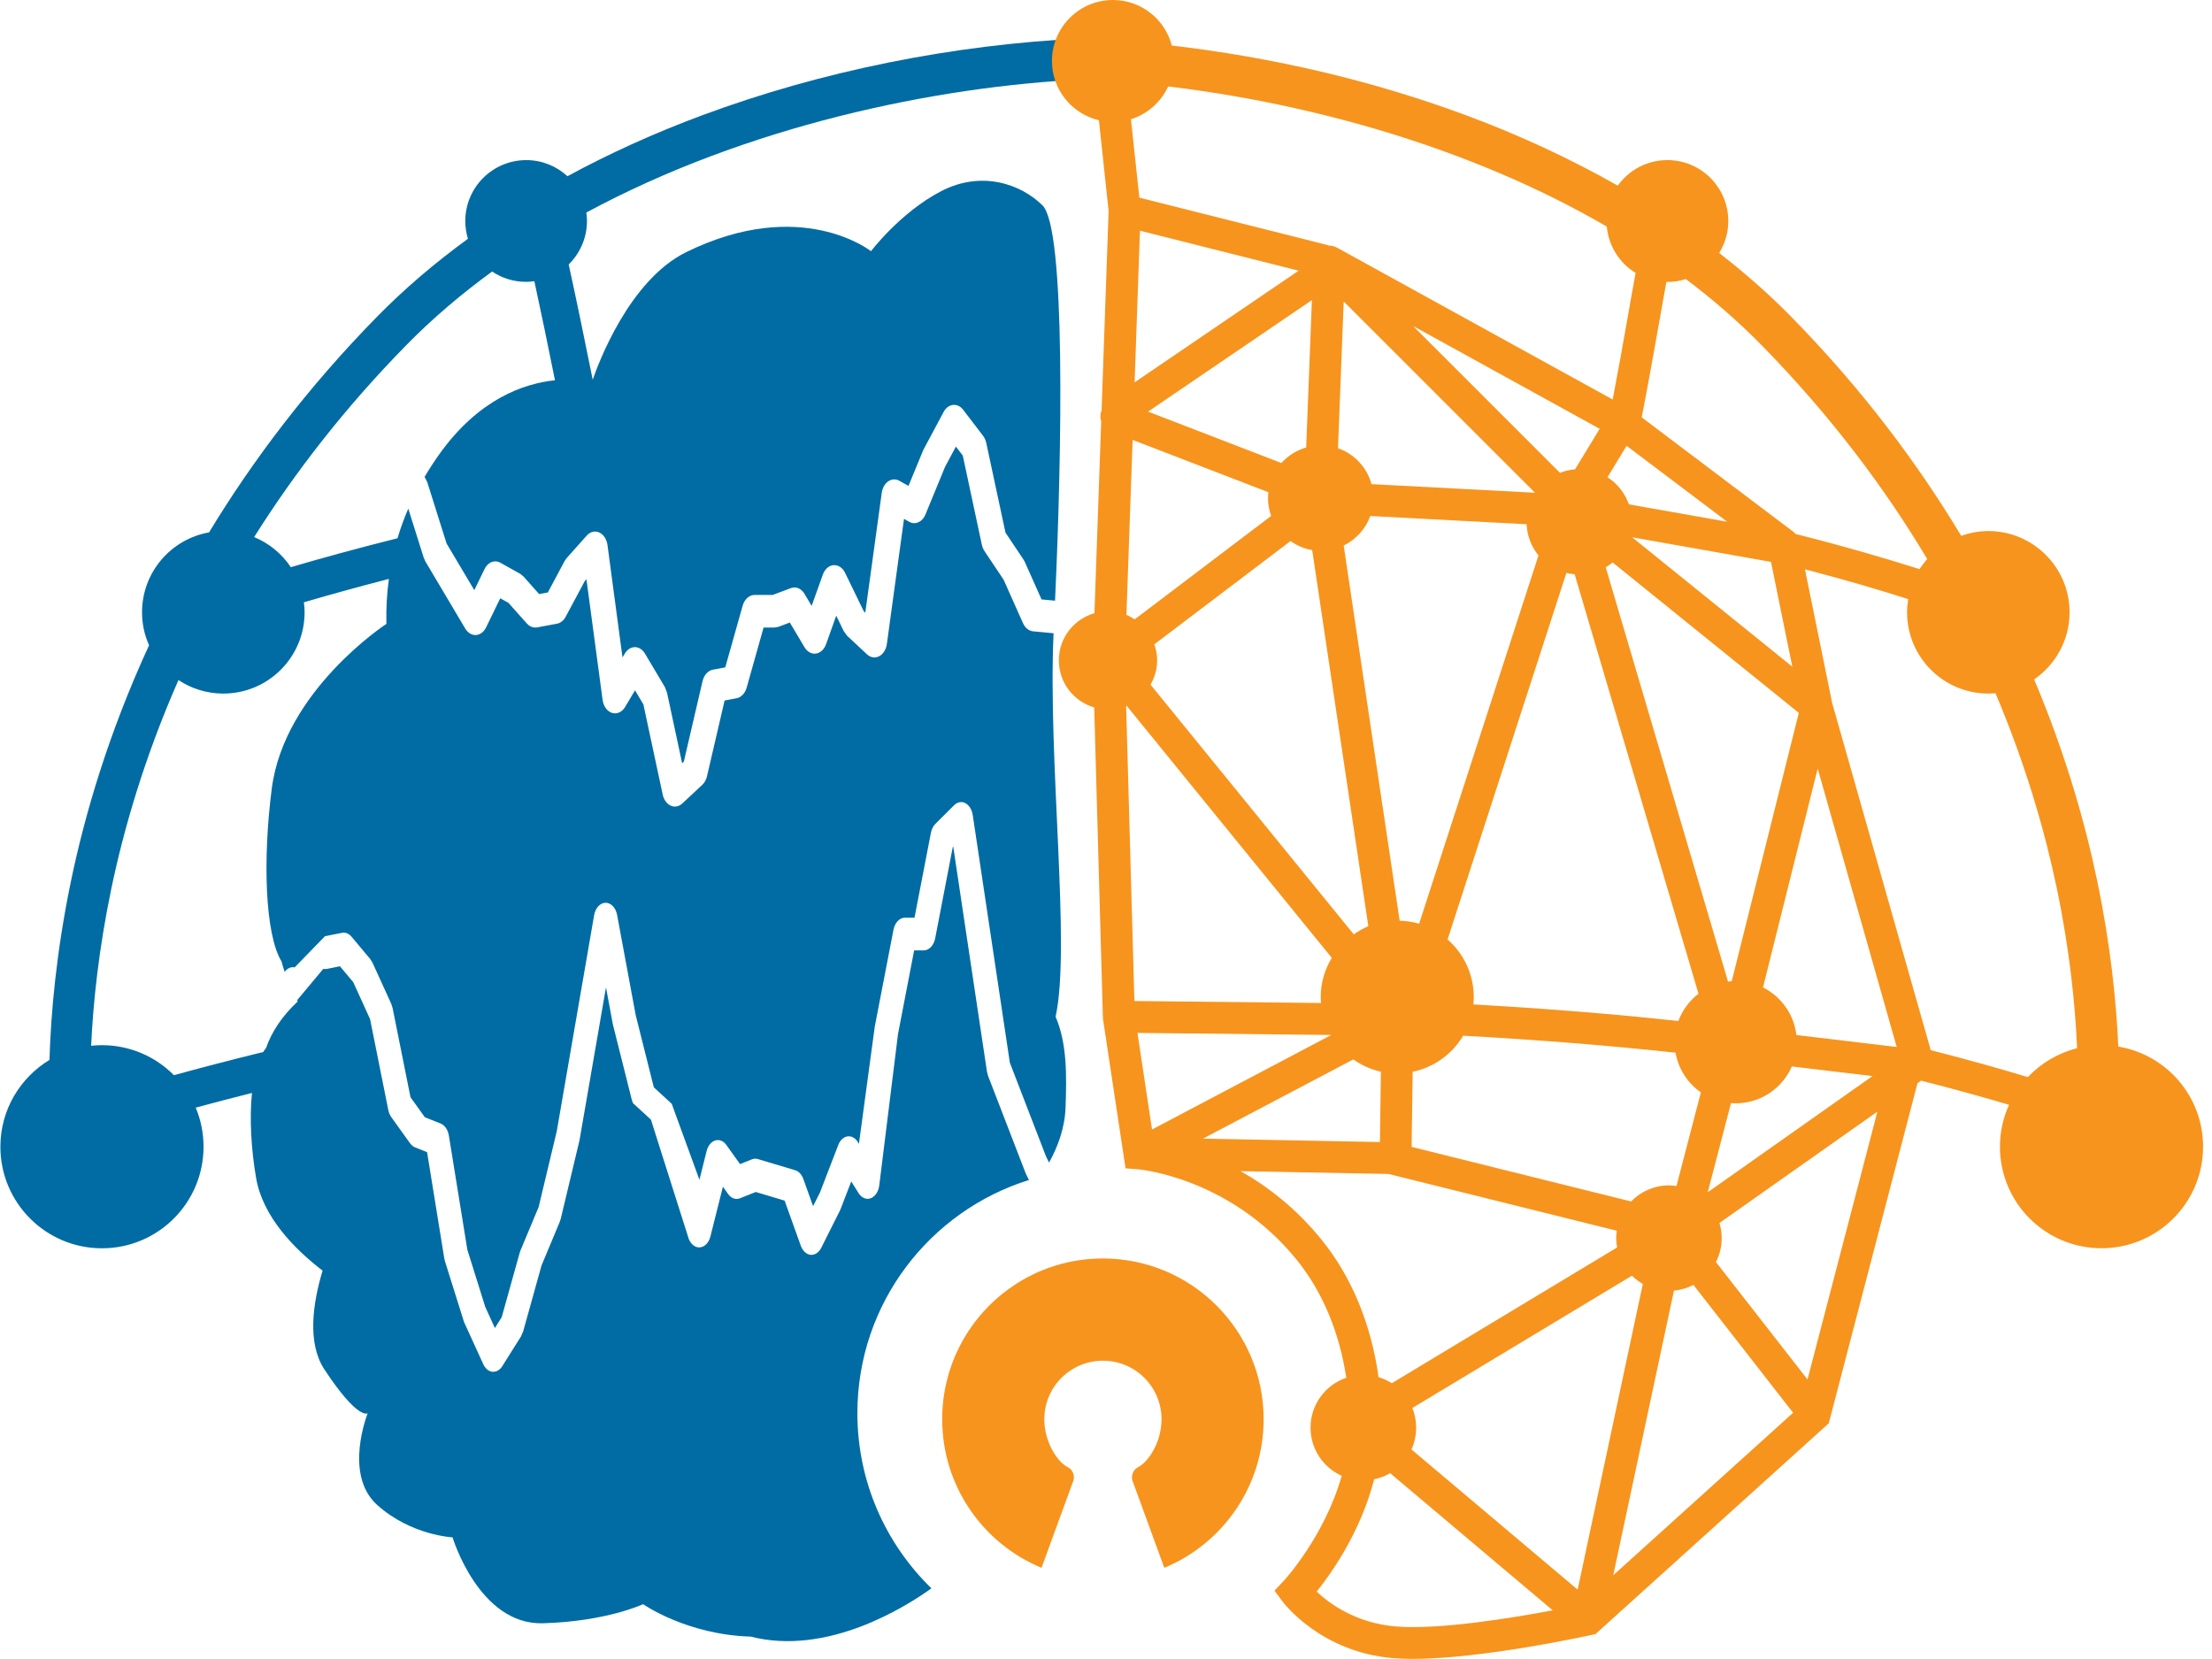
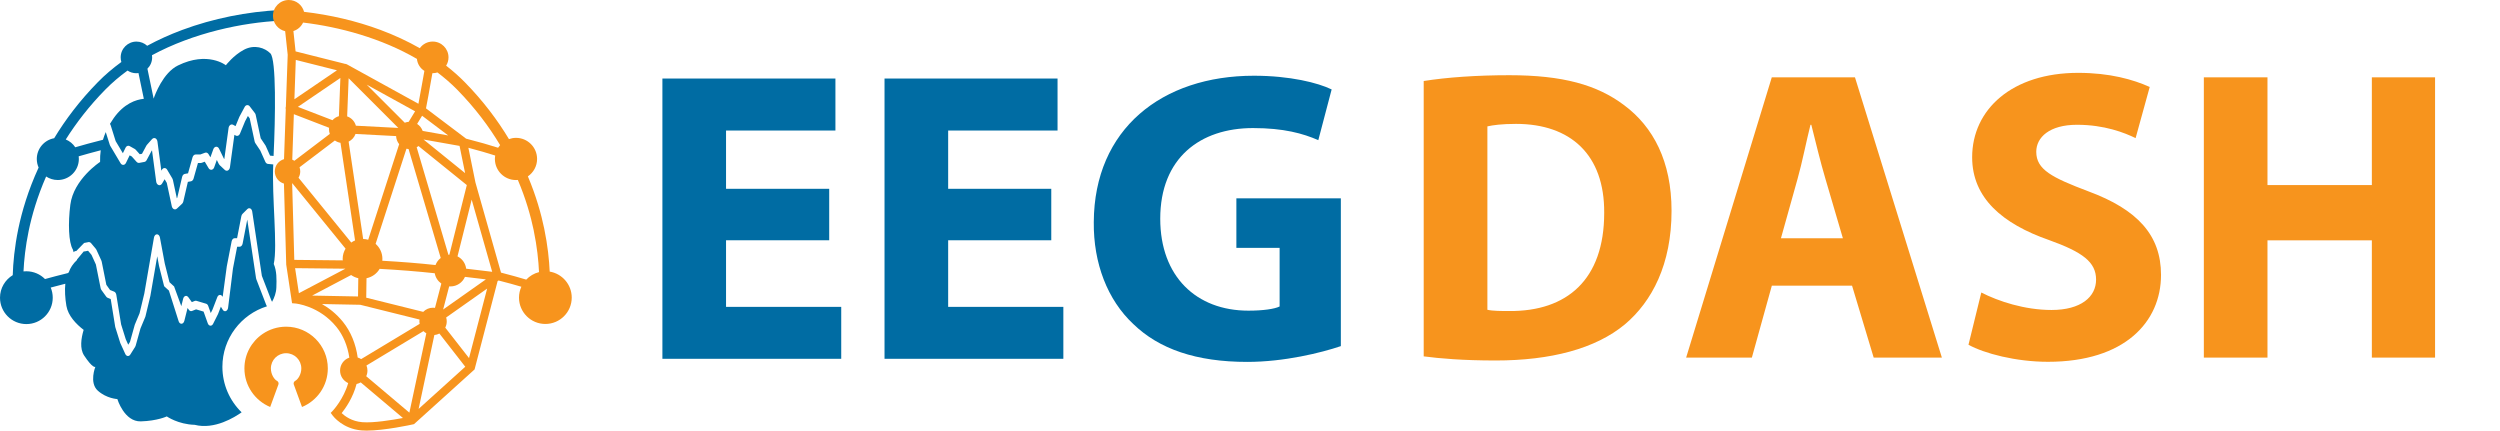
- <svg xmlns="http://www.w3.org/2000/svg" width="200mm" height="150mm" viewBox="0 0 200 150" version="1.1" id="svg1">
-   <defs id="defs1" />
+ <svg xmlns="http://www.w3.org/2000/svg" width="325mm" height="56mm" viewBox="0 0 325 56" version="1.1" id="svg1">
+   <defs id="defs1">
+     <clipPath id="clippath-9">
+       <rect class="st11" x="36" y="233.97" width="523.28" height="127.34" id="rect10" />
+     </clipPath>
+     <clipPath id="clippath-9-0">
+       <rect class="st11" x="36" y="233.97" width="523.28" height="127.34" id="rect10-2" />
+     </clipPath>
+   </defs>
  <g id="layer1">
-     <path class="st22" d="M 98.023,7.187 97.848,3.475 c -11.737,0.56 -23.617,2.96 -34.351,6.945 -4.308,1.599 -8.383,3.448 -12.189,5.512 -0.981,-0.9 -2.288,-1.455 -3.726,-1.455 -3.045,0 -5.512,2.467 -5.512,5.512 0,0.56 0.085,1.097 0.237,1.603 -3.009,2.19 -5.754,4.536 -8.19,7.017 -6.336,6.457 -11.307,13.08 -15.216,19.528 -3.444,0.609 -6.059,3.609 -6.059,7.227 0,1.061 0.228,2.069 0.636,2.978 -3.663,7.948 -5.812,15.301 -7.062,21.329 -1.334,6.426 -1.818,11.961 -1.943,16.161 -2.655,1.612 -4.438,4.518 -4.438,7.85 0,5.074 4.111,9.184 9.184,9.184 5.074,0 9.184,-4.111 9.184,-9.184 0,-1.254 -0.251,-2.445 -0.708,-3.533 1.496,-0.407 3.206,-0.855 5.087,-1.33 -0.228,2.257 -0.085,5.029 0.376,7.707 0.605,3.484 3.43,6.381 6.009,8.36 -0.887,2.946 -1.406,6.542 0.157,8.92 3.067,4.662 3.923,3.972 3.923,3.972 0,0 -2.217,5.526 0.851,8.289 3.067,2.763 6.82,2.933 6.82,2.933 0,0 2.387,7.944 8.186,7.769 5.799,-0.175 9.041,-1.728 9.041,-1.728 0,0 3.923,2.763 9.722,2.933 6.914,1.769 13.958,-2.646 16.349,-4.362 -4.129,-4.017 -6.695,-9.628 -6.695,-15.839 0,-9.91 6.529,-18.275 15.512,-21.082 l -0.246,-0.493 -0.063,-0.148 -3.385,-8.768 -0.103,-0.394 -3.05,-20.352 -0.036,0.036 -1.594,8.262 c -0.125,0.645 -0.551,1.097 -1.039,1.097 h -0.864 l -1.46,7.572 -1.684,13.595 c -0.049,0.578 -0.349,1.066 -0.752,1.231 -0.103,0.045 -0.206,0.063 -0.309,0.063 -0.309,0 -0.609,-0.184 -0.815,-0.51 l -0.667,-1.061 -0.954,2.476 -0.063,0.148 -1.693,3.372 c -0.202,0.403 -0.533,0.64 -0.887,0.64 h -0.076 c -0.381,-0.04 -0.716,-0.354 -0.887,-0.819 l -1.464,-4.084 -2.611,-0.779 -1.428,0.569 c -0.099,0.04 -0.197,0.058 -0.3,0.058 -0.287,0 -0.564,-0.157 -0.766,-0.439 l -0.475,-0.663 -1.128,4.491 c -0.148,0.596 -0.56,0.994 -1.016,0.994 h -0.009 c -0.461,-0.005 -0.869,-0.416 -1.012,-1.016 l -3.345,-10.541 -1.621,-1.487 -0.107,-0.304 -1.693,-6.744 -0.027,-0.116 -0.613,-3.305 -2.378,13.734 -0.022,0.121 -1.693,7.08 -0.09,0.273 -1.648,3.945 -1.661,5.965 -0.188,0.434 -1.693,2.696 c -0.206,0.327 -0.502,0.51 -0.815,0.51 h -0.081 c -0.34,-0.036 -0.649,-0.291 -0.828,-0.69 l -1.693,-3.708 -0.076,-0.197 -1.693,-5.396 -0.063,-0.264 -1.554,-9.601 -1.079,-0.43 c -0.175,-0.067 -0.34,-0.202 -0.466,-0.381 l -1.693,-2.36 c -0.13,-0.179 -0.219,-0.403 -0.269,-0.64 l -1.648,-8.222 -1.523,-3.341 -1.2,-1.433 -1.205,0.242 h -0.309 l -2.364,2.83 c 0.018,0.036 0.036,0.072 0.058,0.107 -1.46,1.37 -2.364,2.785 -2.861,4.209 -0.09,0.107 -0.175,0.233 -0.255,0.363 -3.144,0.77 -5.866,1.487 -8.074,2.096 -1.661,-1.675 -3.967,-2.714 -6.515,-2.714 -0.327,0 -0.654,0.018 -0.972,0.054 0.179,-3.829 0.672,-8.647 1.809,-14.124 1.119,-5.396 2.991,-11.898 6.086,-18.942 1.164,0.77 2.557,1.222 4.057,1.222 4.057,0 7.348,-3.291 7.348,-7.348 0,-0.305 -0.022,-0.609 -0.063,-0.905 2.19,-0.64 4.765,-1.361 7.684,-2.114 -0.175,1.285 -0.26,2.633 -0.224,4.066 0,0 -9.229,6.014 -10.367,14.907 -0.815,6.359 -0.622,13.143 0.887,15.615 0.081,0.313 0.175,0.627 0.278,0.936 l 0.049,-0.058 c 0.197,-0.237 0.448,-0.363 0.703,-0.363 0.054,0 0.103,0.005 0.157,0.018 l 2.741,-2.817 1.536,-0.304 c 0.054,-0.008 0.103,-0.018 0.157,-0.018 0.255,0 0.506,0.125 0.703,0.363 l 1.693,2.024 0.206,0.331 1.693,3.712 0.125,0.39 1.617,8.06 1.299,1.814 1.424,0.564 c 0.376,0.152 0.663,0.573 0.748,1.097 l 1.67,10.317 1.617,5.163 0.873,1.917 0.618,-0.985 1.626,-5.83 0.072,-0.206 1.639,-3.918 1.643,-6.878 3.372,-19.502 c 0.112,-0.658 0.542,-1.128 1.034,-1.133 h 0.009 c 0.488,0 0.922,0.457 1.039,1.111 l 1.679,9.046 1.639,6.529 1.625,1.496 0.112,0.322 2.387,6.542 0.649,-2.597 c 0.121,-0.484 0.416,-0.842 0.779,-0.958 0.081,-0.027 0.161,-0.036 0.237,-0.036 0.287,0 0.56,0.157 0.766,0.439 l 1.24,1.733 1.075,-0.43 c 0.099,-0.04 0.197,-0.058 0.3,-0.058 0.076,0 0.152,0.013 0.228,0.031 l 3.385,1.012 c 0.318,0.094 0.591,0.39 0.734,0.788 l 0.882,2.463 0.618,-1.227 1.661,-4.308 c 0.166,-0.43 0.475,-0.721 0.828,-0.775 0.04,-0.005 0.081,-0.008 0.121,-0.008 0.309,0 0.609,0.184 0.815,0.515 l 0.103,0.166 1.402,-10.38 0.027,-0.202 1.693,-8.768 c 0.125,-0.645 0.551,-1.097 1.039,-1.097 h 0.864 l 1.482,-7.671 c 0.063,-0.331 0.206,-0.613 0.407,-0.815 l 1.693,-1.684 c 0.188,-0.188 0.407,-0.282 0.631,-0.282 0.13,0 0.264,0.031 0.39,0.099 0.34,0.184 0.591,0.587 0.663,1.079 l 3.354,22.385 3.282,8.504 0.264,0.528 c 0.775,-1.397 1.424,-3.108 1.491,-4.975 0.103,-2.96 0.139,-5.786 -0.9,-8.213 1.388,-6.318 -0.712,-23.178 -0.184,-34.673 l -1.854,-0.175 c -0.376,-0.036 -0.721,-0.313 -0.909,-0.734 l -1.751,-3.927 -1.733,-2.593 c -0.107,-0.166 -0.193,-0.363 -0.237,-0.573 l -1.724,-8.06 -0.622,-0.815 -0.981,1.831 -1.773,4.308 c -0.206,0.497 -0.6,0.784 -1.012,0.784 -0.152,0 -0.309,-0.04 -0.457,-0.125 l -0.47,-0.264 -1.549,11.311 c -0.067,0.502 -0.331,0.922 -0.699,1.111 -0.139,0.072 -0.282,0.107 -0.43,0.107 -0.237,0 -0.475,-0.094 -0.672,-0.282 l -1.805,-1.688 -0.296,-0.412 -0.676,-1.393 -0.918,2.575 c -0.17,0.47 -0.515,0.793 -0.914,0.851 -0.04,0.005 -0.085,0.008 -0.125,0.008 -0.354,0 -0.69,-0.21 -0.909,-0.578 l -1.33,-2.235 -1.052,0.394 -0.318,0.058 h -1.003 l -1.531,5.436 c -0.143,0.51 -0.493,0.878 -0.914,0.958 l -1.079,0.202 -1.594,6.856 c -0.072,0.309 -0.224,0.582 -0.425,0.77 l -1.805,1.684 c -0.197,0.184 -0.434,0.282 -0.672,0.282 -0.125,0 -0.255,-0.027 -0.376,-0.085 -0.354,-0.161 -0.627,-0.533 -0.725,-0.999 l -1.746,-8.154 -0.757,-1.276 -0.896,1.505 c -0.219,0.372 -0.56,0.578 -0.909,0.578 -0.09,0 -0.184,-0.013 -0.273,-0.04 -0.443,-0.139 -0.779,-0.605 -0.855,-1.182 l -1.46,-10.904 -0.157,0.179 -1.724,3.22 c -0.179,0.336 -0.461,0.564 -0.779,0.622 l -1.805,0.336 c -0.054,0.008 -0.112,0.013 -0.166,0.013 -0.273,0 -0.542,-0.125 -0.752,-0.363 l -1.67,-1.872 -0.739,-0.412 -1.281,2.633 c -0.197,0.407 -0.542,0.667 -0.918,0.69 h -0.054 c -0.354,0 -0.694,-0.215 -0.909,-0.578 l -3.605,-6.072 -0.152,-0.34 -1.397,-4.438 c -0.372,0.851 -0.694,1.746 -0.976,2.678 -3.753,0.94 -6.99,1.836 -9.646,2.615 -0.802,-1.209 -1.957,-2.163 -3.314,-2.723 3.623,-5.754 8.136,-11.625 13.77,-17.366 2.378,-2.423 4.98,-4.626 7.747,-6.641 0.878,0.587 1.93,0.931 3.063,0.931 0.26,0 0.51,-0.022 0.757,-0.058 0.605,2.799 1.227,5.795 1.863,8.956 -2.803,0.291 -6.901,1.688 -10.47,6.704 -0.461,0.645 -0.9,1.325 -1.321,2.033 l 0.242,0.47 1.746,5.548 2.508,4.223 0.927,-1.908 c 0.215,-0.443 0.587,-0.694 0.972,-0.694 0.152,0 0.309,0.04 0.457,0.121 l 1.805,1.012 0.296,0.242 1.406,1.581 0.788,-0.148 1.518,-2.844 0.193,-0.273 1.805,-2.024 c 0.21,-0.237 0.479,-0.363 0.752,-0.363 0.13,0 0.26,0.027 0.381,0.085 0.39,0.179 0.676,0.613 0.743,1.137 l 1.357,10.161 0.21,-0.354 c 0.215,-0.363 0.555,-0.578 0.909,-0.578 0.354,0 0.694,0.215 0.909,0.578 l 1.805,3.036 0.193,0.506 1.366,6.377 0.152,-0.143 1.693,-7.277 c 0.13,-0.551 0.493,-0.954 0.931,-1.039 l 1.124,-0.21 1.572,-5.575 c 0.166,-0.582 0.596,-0.972 1.075,-0.972 h 1.639 l 1.648,-0.618 c 0.107,-0.04 0.215,-0.058 0.322,-0.058 0.349,0 0.69,0.206 0.909,0.578 l 0.645,1.088 1.012,-2.83 c 0.175,-0.493 0.546,-0.819 0.967,-0.855 h 0.072 c 0.394,0 0.761,0.26 0.972,0.694 l 1.684,3.466 0.143,0.134 1.487,-10.828 c 0.063,-0.448 0.278,-0.828 0.587,-1.043 0.17,-0.116 0.354,-0.175 0.542,-0.175 0.157,0 0.309,0.04 0.457,0.121 l 0.833,0.466 1.308,-3.175 0.067,-0.143 1.805,-3.372 c 0.193,-0.363 0.502,-0.596 0.842,-0.631 0.036,0 0.067,-0.005 0.103,-0.005 0.304,0 0.596,0.157 0.815,0.439 l 1.805,2.36 c 0.134,0.179 0.237,0.403 0.287,0.64 l 1.737,8.11 1.634,2.445 0.125,0.228 1.5,3.367 1.222,0.116 c 0.631,-13.497 0.967,-33.674 -1.133,-35.743 -1.948,-1.926 -5.508,-3.188 -9.18,-1.276 -3.672,1.912 -6.327,5.418 -6.327,5.418 0,0 -6.296,-5.015 -16.698,0.081 -5.208,2.552 -8.011,10.223 -8.463,11.544 -0.743,-3.717 -1.469,-7.205 -2.172,-10.425 1.017,-0.999 1.652,-2.391 1.652,-3.932 0,-0.26 -0.022,-0.51 -0.058,-0.761 14.473,-7.81 31.48,-11.396 44.986,-12.041" id="path62" style="fill:#006ca3;stroke-width:0.448" />
-     <path class="st9" d="m 99.72,113.786 c -3.027,0 -5.835,0.922 -8.159,2.508 -3.847,2.615 -6.372,7.026 -6.372,12.028 0,6.059 3.708,11.253 8.983,13.434 0.703,-1.926 1.634,-4.478 2.87,-7.859 0.17,-0.461 -0.049,-1.017 -0.493,-1.236 -0.936,-0.47 -2.127,-2.266 -2.127,-4.335 0,-2.929 2.373,-5.297 5.302,-5.297 2.929,0 5.297,2.373 5.297,5.297 0,2.073 -1.191,3.865 -2.127,4.335 -0.439,0.219 -0.658,0.775 -0.493,1.236 1.236,3.381 2.167,5.933 2.87,7.859 5.271,-2.181 8.983,-7.375 8.983,-13.434 0,-8.025 -6.507,-14.536 -14.536,-14.536 M 185.957,80.263 c 1.182,5.642 1.675,10.604 1.845,14.513 -1.728,0.434 -3.264,1.352 -4.451,2.611 -2.315,-0.699 -5.253,-1.536 -8.781,-2.436 l -8.911,-31.382 -2.463,-12.095 c 3.676,0.958 6.798,1.885 9.337,2.696 -0.063,0.39 -0.103,0.784 -0.103,1.191 0,4.057 3.291,7.348 7.348,7.348 0.215,0 0.43,-0.013 0.645,-0.031 2.763,6.524 4.478,12.543 5.535,17.594 m -11.701,-29.734 c -0.255,0.291 -0.493,0.596 -0.699,0.922 -2.951,-0.94 -6.704,-2.042 -11.204,-3.179 -0.008,-0.013 -0.022,-0.027 -0.031,-0.036 -0.04,-0.045 -0.085,-0.081 -0.13,-0.121 -0.018,-0.018 -0.031,-0.036 -0.054,-0.049 l -13.703,-10.34 c 0.609,-3.121 1.115,-5.96 1.558,-8.477 0.237,-1.348 0.457,-2.606 0.672,-3.77 0.031,0 0.063,0.005 0.089,0.005 0.587,0 1.146,-0.094 1.675,-0.26 2.427,1.831 4.724,3.815 6.842,5.974 6.278,6.399 11.168,12.959 14.979,19.336 m -28.972,-30.052 c 0.166,1.773 1.164,3.305 2.606,4.187 -0.233,1.254 -0.475,2.615 -0.73,4.079 -0.39,2.217 -0.828,4.684 -1.343,7.366 l -24.929,-13.734 c 0,0 -0.022,-0.008 -0.031,-0.013 -0.184,-0.094 -0.39,-0.157 -0.609,-0.166 h -0.072 c -0.058,-0.022 -0.116,-0.049 -0.175,-0.063 l -16.98,-4.276 -0.761,-7.093 c 1.5,-0.461 2.714,-1.554 3.367,-2.96 12.717,1.523 27.271,5.459 39.657,12.668 m -43.454,43.342 c 0,0 0.027,-0.013 0.04,-0.018 l 18.548,22.793 c -0.622,1.039 -0.999,2.243 -0.999,3.542 0,0.184 0.013,0.363 0.027,0.542 l -16.873,-0.179 -0.748,-26.68 z m 1.021,29.564 17.486,0.184 c 0,0 0.008,0.008 0.008,0.018 l -16.179,8.531 z m 5.929,9.556 13.586,-7.16 c 0.739,0.524 1.581,0.905 2.494,1.111 l -0.089,6.359 -15.986,-0.305 z m 3.394,2.942 13.376,0.255 20.639,5.132 c -0.031,0.219 -0.054,0.443 -0.054,0.672 0,0.287 0.031,0.569 0.081,0.842 L 125.84,125.066 c -0.367,-0.237 -0.77,-0.421 -1.2,-0.551 -0.649,-4.742 -2.418,-9.059 -5.154,-12.431 -2.315,-2.857 -4.899,-4.827 -7.317,-6.193 m 12.077,27.858 c 0.515,-0.107 1.008,-0.291 1.446,-0.551 l 14.697,12.4 c -3.757,0.708 -10.286,1.773 -14.168,1.46 -3.641,-0.296 -6.036,-2.078 -7.174,-3.152 1.37,-1.702 3.972,-5.396 5.199,-10.152 m 18.396,9.972 -15.024,-12.673 c 0.273,-0.6 0.425,-1.263 0.425,-1.966 0,-0.631 -0.125,-1.231 -0.345,-1.782 l 19.855,-11.961 c 0.291,0.291 0.627,0.537 0.985,0.743 l -5.893,27.638 z m 3.22,-1.294 5.49,-25.739 c 0.631,-0.058 1.227,-0.237 1.76,-0.519 l 9.014,11.562 -16.269,14.697 z m 17.567,-17.706 -8.28,-10.617 c 0.331,-0.649 0.519,-1.379 0.519,-2.158 0,-0.479 -0.072,-0.936 -0.202,-1.375 l 14.28,-10.066 -6.318,24.212 z m 0.922,-55.227 7.142,25.166 -9.072,-1.084 c -0.219,-1.89 -1.388,-3.484 -3.018,-4.299 l 4.944,-19.784 z m -7.845,30.24 c 0.143,0.008 0.287,0.018 0.43,0.018 2.27,0 4.223,-1.37 5.074,-3.332 l 7.295,0.869 -14.898,10.505 2.105,-8.065 z m -2.938,-9.887 c -0.815,0.627 -1.451,1.478 -1.818,2.463 -5.696,-0.622 -11.894,-1.119 -18.534,-1.5 0.022,-0.219 0.036,-0.443 0.036,-0.667 0,-2.078 -0.918,-3.936 -2.369,-5.203 l 10.743,-33.142 c 0.242,0.058 0.493,0.099 0.748,0.121 l 11.199,37.933 z m -25.784,-60.368 16.851,9.287 -2.226,3.663 c -0.479,0.036 -0.931,0.148 -1.361,0.318 l -13.268,-13.264 z m -6.807,11.047 0.515,-13.273 17.298,17.294 -14.782,-0.779 c -0.416,-1.518 -1.558,-2.736 -3.036,-3.247 m 6.757,56.378 c 1.939,-0.403 3.587,-1.603 4.563,-3.26 6.896,0.381 13.322,0.896 19.202,1.536 0.26,1.482 1.106,2.763 2.293,3.587 l -2.208,8.468 c -0.224,-0.031 -0.448,-0.058 -0.676,-0.058 -1.343,0 -2.557,0.56 -3.426,1.455 l -19.846,-4.935 z m -1.178,-13.658 -5.06,-33.921 c 1.111,-0.542 1.979,-1.496 2.405,-2.669 l 14.133,0.743 c 0.049,1.066 0.439,2.046 1.075,2.817 l -10.792,33.303 c -0.56,-0.166 -1.151,-0.255 -1.76,-0.273 m -7.908,-33.504 5.074,34.001 c -0.47,0.193 -0.905,0.452 -1.317,0.739 l -18.373,-22.578 c 0.372,-0.649 0.596,-1.393 0.596,-2.199 0,-0.51 -0.094,-0.994 -0.251,-1.451 l 12.31,-9.332 c 0.578,0.403 1.236,0.699 1.961,0.815 m -16.058,-15.171 0.484,-13.707 14.347,3.614 -14.827,10.093 z m 16.031,-7.429 -0.519,13.322 c -0.873,0.255 -1.648,0.743 -2.239,1.406 l -12.055,-4.648 14.813,-10.084 z m -3.972,17.903 c 0,0.564 0.103,1.102 0.287,1.608 l -12.337,9.35 c -0.237,-0.152 -0.484,-0.291 -0.748,-0.399 l 0.56,-15.825 12.274,4.729 c -0.022,0.179 -0.031,0.358 -0.031,0.542 m 47.991,19.412 -6.063,24.253 c -0.112,0.008 -0.224,0.031 -0.336,0.045 l -11.061,-37.467 c 0.219,-0.13 0.43,-0.273 0.627,-0.434 l 16.833,13.6 z m -15.364,-18.857 c -0.358,-1.017 -1.039,-1.876 -1.934,-2.449 l 1.729,-2.844 9.099,6.869 z m 12.847,5.203 1.93,9.475 -14.486,-11.701 z m 31.404,43.822 c -0.179,-4.03 -0.69,-9.131 -1.903,-14.956 -1.088,-5.239 -2.857,-11.482 -5.705,-18.243 1.93,-1.325 3.202,-3.547 3.202,-6.063 0,-4.057 -3.291,-7.348 -7.348,-7.348 -0.86,0 -1.679,0.161 -2.449,0.434 -3.936,-6.547 -8.96,-13.282 -15.404,-19.842 -1.966,-2.002 -4.138,-3.914 -6.48,-5.732 0.519,-0.842 0.824,-1.827 0.824,-2.888 0,-3.045 -2.467,-5.512 -5.512,-5.512 -1.849,0 -3.484,0.913 -4.482,2.311 -4.236,-2.409 -8.831,-4.55 -13.725,-6.368 C 124.175,7.308 115.107,5.181 105.954,4.12 105.336,1.751 103.186,0 100.625,0 c -3.045,0 -5.512,2.467 -5.512,5.512 0,2.606 1.814,4.787 4.245,5.36 l 0.878,8.204 -0.636,18.037 -0.013,0.027 c -0.125,0.318 -0.116,0.654 -0.022,0.958 l -0.609,17.343 c -1.858,0.528 -3.22,2.235 -3.22,4.263 0,2.029 1.352,3.721 3.197,4.259 l 0.784,28.01 c 0,0.031 0.008,0.058 0.013,0.089 v 0.085 l 2.037,13.488 1.142,0.089 c 0.081,0.005 8.293,0.73 14.325,8.172 2.342,2.888 3.878,6.587 4.491,10.675 -1.881,0.64 -3.233,2.418 -3.233,4.514 0,1.939 1.16,3.605 2.821,4.353 -1.567,5.521 -5.203,9.453 -5.248,9.502 l -0.833,0.878 0.721,0.972 c 0.139,0.188 3.497,4.603 10.017,5.132 0.551,0.045 1.142,0.067 1.764,0.067 6.265,0 15.651,-2.055 16.148,-2.163 v 0 h 0.005 l 0.372,-0.081 21.091,-19.054 8.02,-30.75 0.331,-0.233 c 3.117,0.793 5.772,1.536 7.948,2.185 -0.524,1.155 -0.824,2.436 -0.824,3.784 0,5.074 4.111,9.184 9.184,9.184 5.074,0 9.184,-4.111 9.184,-9.184 0,-4.563 -3.327,-8.338 -7.689,-9.054" id="path65" style="fill:#f7941d;stroke-width:0.448" />
+     <g class="st7" clip-path="url(#clippath-9-0)" id="g347" transform="matrix(0.6797514,0,0,0.6797514,-63.60772,-177.3248)">
+       <path class="st9" d="m 365.852,329.02 c 3.02,0.4 7.48,0.79 13.76,0.79 10.5,0 19.09,-2.23 24.73,-6.92 5.17,-4.37 8.91,-11.45 8.91,-21.71 0,-9.46 -3.5,-16.06 -9.07,-20.2 -5.17,-3.9 -11.77,-5.73 -21.95,-5.73 -6.12,0 -11.93,0.4 -16.38,1.11 v 52.65 z m 12.17,-43.98 c 1.03,-0.24 2.78,-0.48 5.49,-0.48 10.42,0 16.94,5.89 16.86,17.02 0,12.81 -7.16,18.85 -18.13,18.77 -1.51,0 -3.18,0 -4.21,-0.24 v -35.07 z m 69.75,30.46 4.14,13.76 h 13.04 l -16.62,-53.6 h -15.91 l -16.38,53.6 h 12.57 l 3.82,-13.76 h 15.35 z m -13.6,-9.06 3.18,-11.37 c 0.88,-3.1 1.67,-7.16 2.47,-10.34 h 0.16 c 0.8,3.18 1.75,7.16 2.7,10.34 l 3.34,11.37 z m 35.87,20.36 c 3.02,1.67 9.07,3.26 15.19,3.26 14.71,0 21.63,-7.64 21.63,-16.62 0,-7.56 -4.45,-12.49 -13.92,-15.99 -6.92,-2.62 -9.94,-4.14 -9.94,-7.55 0,-2.78 2.54,-5.17 7.79,-5.17 5.25,0 9.07,1.51 11.21,2.55 l 2.7,-9.78 c -3.18,-1.43 -7.64,-2.7 -13.68,-2.7 -12.65,0 -20.28,7 -20.28,16.15 0,7.79 5.81,12.73 14.71,15.83 6.44,2.31 8.99,4.22 8.99,7.56 0,3.34 -2.94,5.81 -8.51,5.81 -5.17,0 -10.18,-1.67 -13.44,-3.34 l -2.46,10.02 z m 45.01,-51.14 v 53.6 h 12.17 v -22.43 h 19.96 v 22.43 h 12.09 v -53.6 h -12.09 v 20.6 h -19.96 v -20.6 z" id="path344" style="fill:#f7941d" />
+       <path class="st22" d="m 252.157,296.97 h -19.73 v -11.14 h 20.92 v -9.94 h -33.09 v 53.6 h 34.2 v -9.94 h -22.03 v -12.73 h 19.73 v -9.86 z m 42.47,0 h -19.72 v -11.14 h 20.92 v -9.94 h -33.09 v 53.6 h 34.2 v -9.94 h -22.03 v -12.73 h 19.72 v -9.86 z m 55.36,1.83 h -19.96 v 9.47 h 8.27 v 11.21 c -0.96,0.48 -3.18,0.8 -5.97,0.8 -9.94,0 -16.86,-6.52 -16.86,-17.58 0,-11.61 7.63,-17.34 17.74,-17.34 5.89,0 9.54,1.03 12.49,2.31 l 2.55,-9.7 c -2.62,-1.27 -7.95,-2.62 -14.87,-2.62 -17.58,0 -30.54,10.18 -30.62,28 -0.08,7.87 2.62,14.87 7.56,19.49 4.93,4.77 12.01,7.24 21.79,7.24 7.08,0 14.16,-1.75 17.9,-3.02 v -28.23 z" id="path345" style="fill:#006ca3" />
+     </g>
+     <path class="st22" d="m 36.566,2.686 -0.066,-1.385 c -4.382,0.207 -8.813,1.103 -12.817,2.593 -1.609,0.598 -3.13,1.288 -4.549,2.057 -0.365,-0.334 -0.853,-0.545 -1.389,-0.545 -1.134,0 -2.057,0.919 -2.057,2.057 0,0.207 0.031,0.409 0.088,0.598 -1.121,0.818 -2.149,1.692 -3.055,2.62 -2.365,2.409 -4.22,4.879 -5.679,7.288 -1.283,0.229 -2.259,1.349 -2.259,2.699 0,0.396 0.084,0.769 0.237,1.112 C 3.653,24.746 2.853,27.489 2.382,29.74 1.886,32.139 1.701,34.201 1.657,35.77 0.668,36.372 0,37.458 0,38.702 c 0,1.894 1.534,3.428 3.428,3.428 1.894,0 3.428,-1.534 3.428,-3.428 0,-0.466 -0.092,-0.914 -0.264,-1.319 0.558,-0.154 1.196,-0.321 1.899,-0.497 -0.088,0.84 -0.031,1.877 0.141,2.875 0.224,1.301 1.279,2.382 2.242,3.121 -0.33,1.099 -0.527,2.439 0.057,3.327 1.147,1.741 1.464,1.481 1.464,1.481 0,0 -0.826,2.061 0.316,3.094 1.147,1.033 2.545,1.094 2.545,1.094 0,0 0.892,2.963 3.055,2.901 2.163,-0.066 3.371,-0.646 3.371,-0.646 0,0 1.464,1.033 3.626,1.094 2.58,0.659 5.209,-0.989 6.101,-1.626 -1.538,-1.499 -2.497,-3.591 -2.497,-5.912 0,-3.697 2.435,-6.822 5.789,-7.868 l -0.092,-0.185 -0.022,-0.053 -1.261,-3.27 -0.04,-0.145 -1.138,-7.595 -0.013,0.013 -0.593,3.081 c -0.048,0.242 -0.207,0.409 -0.387,0.409 h -0.325 l -0.545,2.826 -0.629,5.072 c -0.018,0.215 -0.127,0.396 -0.281,0.462 -0.04,0.018 -0.079,0.022 -0.114,0.022 -0.114,0 -0.229,-0.066 -0.303,-0.193 l -0.246,-0.396 -0.356,0.923 -0.022,0.053 -0.633,1.257 c -0.075,0.149 -0.198,0.237 -0.33,0.237 -0.009,0 -0.018,0 -0.031,0 -0.141,-0.013 -0.268,-0.132 -0.33,-0.308 l -0.545,-1.525 -0.976,-0.29 -0.532,0.211 c -0.035,0.013 -0.075,0.022 -0.11,0.022 -0.105,0 -0.211,-0.057 -0.286,-0.163 l -0.176,-0.246 -0.422,1.675 c -0.057,0.22 -0.207,0.374 -0.378,0.374 v 0 c -0.171,0 -0.325,-0.154 -0.378,-0.378 l -1.248,-3.934 -0.607,-0.554 -0.04,-0.114 -0.633,-2.519 -0.009,-0.044 -0.229,-1.231 -0.888,5.125 -0.009,0.044 -0.633,2.642 -0.035,0.101 -0.615,1.472 -0.62,2.224 -0.07,0.163 -0.633,1.007 c -0.075,0.123 -0.189,0.189 -0.303,0.189 -0.009,0 -0.022,0 -0.031,0 -0.127,-0.013 -0.242,-0.11 -0.312,-0.255 l -0.633,-1.385 -0.031,-0.075 -0.633,-2.013 -0.022,-0.097 -0.58,-3.582 -0.404,-0.163 c -0.066,-0.026 -0.127,-0.075 -0.176,-0.141 l -0.633,-0.879 c -0.048,-0.066 -0.084,-0.149 -0.101,-0.242 l -0.615,-3.068 -0.567,-1.248 -0.448,-0.536 -0.448,0.088 h -0.114 l -0.883,1.055 c 0,0 0.013,0.026 0.022,0.04 -0.545,0.51 -0.883,1.042 -1.068,1.574 -0.035,0.04 -0.066,0.088 -0.097,0.136 C 7.688,35.779 6.672,36.047 5.85,36.276 5.231,35.651 4.369,35.265 3.42,35.265 c -0.123,0 -0.242,0.009 -0.365,0.018 0.066,-1.429 0.251,-3.226 0.673,-5.27 0.418,-2.013 1.116,-4.439 2.268,-7.068 0.435,0.286 0.954,0.457 1.512,0.457 1.516,0 2.743,-1.226 2.743,-2.743 0,-0.114 -0.009,-0.224 -0.022,-0.338 0.818,-0.237 1.78,-0.505 2.866,-0.787 -0.066,0.479 -0.097,0.985 -0.084,1.516 0,0 -3.446,2.246 -3.868,5.565 -0.303,2.374 -0.233,4.905 0.33,5.828 0.031,0.119 0.066,0.233 0.101,0.347 l 0.018,-0.022 c 0.075,-0.088 0.167,-0.136 0.264,-0.136 0.018,0 0.04,0 0.057,0.004 L 10.936,31.586 11.512,31.471 c 0,0 0.04,-0.004 0.057,-0.004 0.097,0 0.189,0.048 0.264,0.136 l 0.633,0.756 0.075,0.123 0.633,1.385 0.048,0.145 0.602,3.011 0.483,0.677 0.532,0.211 c 0.141,0.057 0.246,0.215 0.281,0.409 l 0.624,3.85 0.602,1.925 0.325,0.716 0.229,-0.369 0.607,-2.176 0.026,-0.079 0.611,-1.459 0.615,-2.567 1.257,-7.279 c 0.044,-0.246 0.202,-0.422 0.387,-0.422 v 0 c 0.185,0 0.343,0.171 0.387,0.413 l 0.629,3.376 0.611,2.435 0.607,0.558 0.04,0.119 0.892,2.439 0.242,-0.967 c 0.044,-0.18 0.154,-0.316 0.29,-0.356 0.031,-0.009 0.062,-0.013 0.088,-0.013 0.105,0 0.207,0.057 0.286,0.163 l 0.462,0.646 0.4,-0.158 c 0.035,-0.013 0.075,-0.022 0.114,-0.022 0.031,0 0.057,0 0.084,0.013 l 1.261,0.378 c 0.119,0.035 0.22,0.145 0.273,0.294 l 0.33,0.919 0.229,-0.457 0.62,-1.609 c 0.062,-0.163 0.176,-0.268 0.312,-0.29 0.013,0 0.031,0 0.044,0 0.114,0 0.229,0.07 0.303,0.189 l 0.04,0.062 0.523,-3.872 0.009,-0.075 0.633,-3.27 c 0.048,-0.242 0.207,-0.409 0.387,-0.409 h 0.321 l 0.554,-2.861 c 0.022,-0.123 0.079,-0.229 0.154,-0.303 l 0.633,-0.629 c 0.07,-0.07 0.154,-0.105 0.237,-0.105 0.048,0 0.097,0.013 0.145,0.035 0.127,0.066 0.22,0.22 0.246,0.404 l 1.253,8.356 1.226,3.174 0.101,0.198 c 0.29,-0.523 0.532,-1.16 0.558,-1.855 0.04,-1.103 0.053,-2.158 -0.338,-3.064 0.519,-2.356 -0.264,-8.65 -0.066,-12.94 l -0.69,-0.066 C 34.689,21.296 34.561,21.19 34.491,21.032 l -0.655,-1.464 -0.646,-0.967 c -0.04,-0.062 -0.07,-0.136 -0.088,-0.215 l -0.642,-3.006 -0.233,-0.303 -0.365,0.686 -0.664,1.609 c -0.075,0.185 -0.224,0.294 -0.378,0.294 -0.057,0 -0.114,-0.013 -0.171,-0.044 l -0.176,-0.097 -0.58,4.22 c -0.026,0.189 -0.123,0.343 -0.259,0.413 -0.053,0.026 -0.105,0.04 -0.158,0.04 -0.088,0 -0.176,-0.035 -0.251,-0.105 l -0.673,-0.629 -0.11,-0.154 -0.255,-0.519 -0.343,0.963 c -0.062,0.176 -0.193,0.294 -0.343,0.316 -0.018,0 -0.031,0 -0.048,0 -0.132,0 -0.259,-0.079 -0.338,-0.215 l -0.497,-0.835 -0.391,0.145 -0.119,0.022 H 25.735 l -0.571,2.026 c -0.053,0.189 -0.185,0.33 -0.338,0.356 l -0.404,0.075 -0.593,2.558 c -0.026,0.114 -0.084,0.215 -0.158,0.286 l -0.673,0.629 c -0.075,0.07 -0.163,0.105 -0.251,0.105 -0.048,0 -0.097,-0.009 -0.141,-0.031 -0.132,-0.062 -0.233,-0.198 -0.273,-0.374 l -0.651,-3.042 -0.281,-0.475 -0.334,0.563 c -0.084,0.136 -0.207,0.215 -0.338,0.215 -0.035,0 -0.07,-0.004 -0.101,-0.018 -0.167,-0.053 -0.29,-0.224 -0.321,-0.44 l -0.545,-4.07 -0.057,0.066 -0.642,1.2 c -0.066,0.127 -0.171,0.211 -0.29,0.233 l -0.673,0.127 c 0,0 -0.04,0.004 -0.062,0.004 -0.101,0 -0.202,-0.048 -0.281,-0.136 l -0.624,-0.699 -0.277,-0.154 -0.479,0.985 c -0.075,0.154 -0.202,0.251 -0.343,0.259 -0.004,0 -0.013,0 -0.022,0 -0.132,0 -0.259,-0.079 -0.338,-0.215 l -1.345,-2.264 -0.057,-0.127 -0.523,-1.657 c -0.136,0.316 -0.259,0.651 -0.365,0.998 -1.402,0.352 -2.606,0.686 -3.6,0.976 -0.299,-0.453 -0.73,-0.809 -1.235,-1.015 1.354,-2.145 3.037,-4.338 5.138,-6.479 0.888,-0.905 1.859,-1.727 2.892,-2.479 0.33,0.22 0.721,0.347 1.143,0.347 0.097,0 0.189,-0.009 0.281,-0.022 0.224,1.046 0.457,2.163 0.694,3.345 -1.046,0.11 -2.576,0.629 -3.908,2.501 -0.171,0.242 -0.334,0.492 -0.492,0.756 l 0.088,0.176 0.651,2.07 0.936,1.574 0.347,-0.712 c 0.079,-0.167 0.22,-0.259 0.365,-0.259 0.057,0 0.114,0.013 0.171,0.044 l 0.673,0.378 0.11,0.088 0.527,0.589 0.294,-0.053 0.567,-1.059 0.07,-0.101 0.673,-0.756 c 0.079,-0.088 0.18,-0.136 0.281,-0.136 0.048,0 0.097,0.009 0.141,0.031 0.145,0.066 0.251,0.229 0.277,0.426 l 0.505,3.793 0.079,-0.132 c 0.079,-0.136 0.207,-0.215 0.338,-0.215 0.132,0 0.259,0.079 0.338,0.215 l 0.673,1.134 0.075,0.189 0.51,2.382 0.057,-0.053 0.633,-2.716 c 0.048,-0.207 0.185,-0.356 0.347,-0.387 l 0.422,-0.079 0.585,-2.083 c 0.062,-0.215 0.224,-0.365 0.4,-0.365 h 0.611 l 0.615,-0.229 c 0.04,-0.013 0.079,-0.022 0.119,-0.022 0.132,0 0.255,0.079 0.338,0.215 l 0.242,0.404 0.378,-1.055 c 0.066,-0.185 0.207,-0.308 0.36,-0.321 0.009,0 0.018,0 0.026,0 0.145,0 0.286,0.097 0.36,0.259 l 0.629,1.292 0.053,0.048 0.554,-4.039 c 0.022,-0.167 0.105,-0.308 0.22,-0.391 0.062,-0.044 0.132,-0.066 0.202,-0.066 0.057,0 0.114,0.018 0.171,0.044 l 0.312,0.176 0.488,-1.187 0.026,-0.053 0.673,-1.257 c 0.07,-0.136 0.189,-0.22 0.316,-0.237 0.013,0 0.026,0 0.04,0 0.114,0 0.224,0.057 0.303,0.163 l 0.673,0.879 c 0.053,0.066 0.088,0.149 0.105,0.242 l 0.646,3.028 0.611,0.914 0.048,0.084 0.558,1.257 0.457,0.044 C 35.805,15.239 35.928,7.71 35.146,6.936 34.421,6.215 33.089,5.745 31.722,6.461 c -1.367,0.716 -2.36,2.022 -2.36,2.022 0,0 -2.352,-1.872 -6.233,0.031 -1.943,0.954 -2.989,3.815 -3.156,4.308 -0.277,-1.389 -0.549,-2.69 -0.809,-3.89 0.378,-0.374 0.615,-0.892 0.615,-1.468 0,-0.097 -0.009,-0.189 -0.022,-0.286 C 25.159,4.264 31.506,2.923 36.548,2.686" id="path346-5" style="fill:#006ca3;stroke-width:0.44" />
+     <path class="st9" d="m 37.199,42.469 c -1.13,0 -2.176,0.347 -3.046,0.936 -1.437,0.976 -2.378,2.624 -2.378,4.488 0,2.264 1.385,4.198 3.349,5.015 0.264,-0.716 0.611,-1.67 1.072,-2.932 0.062,-0.171 -0.018,-0.378 -0.185,-0.462 -0.352,-0.176 -0.796,-0.844 -0.796,-1.618 0,-1.094 0.883,-1.978 1.978,-1.978 1.094,0 1.978,0.883 1.978,1.978 0,0.774 -0.444,1.442 -0.796,1.618 -0.163,0.084 -0.246,0.29 -0.185,0.462 0.462,1.261 0.809,2.215 1.072,2.932 1.969,-0.813 3.354,-2.752 3.354,-5.015 0,-2.998 -2.426,-5.424 -5.424,-5.424 M 69.382,29.959 c 0.44,2.105 0.624,3.96 0.69,5.415 -0.646,0.163 -1.218,0.505 -1.661,0.976 -0.866,-0.264 -1.96,-0.571 -3.279,-0.91 L 61.809,23.727 60.89,19.212 c 1.371,0.36 2.536,0.703 3.486,1.007 -0.022,0.145 -0.04,0.294 -0.04,0.444 0,1.516 1.226,2.743 2.743,2.743 0.079,0 0.163,-0.004 0.242,-0.013 1.033,2.435 1.67,4.681 2.066,6.567 M 65.013,18.865 c -0.097,0.11 -0.185,0.224 -0.259,0.343 -1.103,-0.352 -2.501,-0.76 -4.18,-1.187 0,-0.004 -0.009,-0.009 -0.013,-0.013 -0.013,-0.018 -0.031,-0.031 -0.048,-0.044 -0.009,-0.004 -0.013,-0.013 -0.022,-0.018 l -5.112,-3.859 c 0.229,-1.165 0.418,-2.224 0.58,-3.165 0.088,-0.501 0.171,-0.971 0.251,-1.407 0.013,0 0.022,0 0.035,0 0.22,0 0.426,-0.035 0.624,-0.097 0.905,0.686 1.763,1.424 2.554,2.228 2.343,2.387 4.167,4.835 5.591,7.217 M 54.2,7.652 c 0.062,0.664 0.435,1.235 0.971,1.565 -0.088,0.466 -0.176,0.976 -0.273,1.521 -0.145,0.826 -0.308,1.749 -0.501,2.752 L 45.097,8.365 c 0,0 -0.009,0 -0.013,-0.004 -0.066,-0.035 -0.145,-0.057 -0.229,-0.062 -0.009,0 -0.018,0 -0.026,0 -0.022,-0.009 -0.044,-0.018 -0.066,-0.022 L 38.425,6.681 38.144,4.035 c 0.558,-0.171 1.011,-0.58 1.257,-1.103 4.747,0.567 10.18,2.035 14.799,4.725 M 37.985,23.828 c 0,0 0.009,-0.004 0.013,-0.009 l 6.923,8.505 c -0.233,0.387 -0.374,0.835 -0.374,1.323 0,0.07 0.004,0.136 0.009,0.202 l -6.299,-0.066 -0.277,-9.956 z m 0.382,11.033 6.527,0.07 c 0,0 0,0 0,0.004 l -6.039,3.182 -0.492,-3.257 z m 2.211,3.565 5.068,-2.672 c 0.277,0.193 0.589,0.338 0.932,0.413 l -0.035,2.374 z m 1.266,1.099 4.993,0.097 7.701,1.916 c -0.013,0.084 -0.018,0.167 -0.018,0.251 0,0.105 0.009,0.211 0.031,0.316 L 46.948,46.684 c -0.136,-0.088 -0.286,-0.158 -0.448,-0.207 -0.242,-1.767 -0.901,-3.38 -1.921,-4.642 -0.866,-1.064 -1.829,-1.802 -2.73,-2.312 m 4.505,10.395 c 0.193,-0.04 0.374,-0.11 0.541,-0.207 l 5.486,4.628 c -1.402,0.264 -3.837,0.664 -5.288,0.545 -1.358,-0.11 -2.25,-0.774 -2.677,-1.178 0.51,-0.637 1.481,-2.013 1.938,-3.789 m 6.861,3.723 -5.604,-4.729 c 0.101,-0.224 0.158,-0.47 0.158,-0.734 0,-0.233 -0.048,-0.457 -0.127,-0.664 l 7.411,-4.466 c 0.11,0.11 0.233,0.202 0.369,0.277 L 53.22,53.638 Z m 1.204,-0.483 2.048,-9.604 c 0.233,-0.022 0.457,-0.088 0.655,-0.193 l 3.363,4.316 -6.07,5.486 z m 6.554,-6.606 -3.09,-3.96 c 0.123,-0.242 0.193,-0.514 0.193,-0.804 0,-0.18 -0.026,-0.352 -0.075,-0.514 L 63.329,37.515 Z m 0.343,-20.61 2.668,9.393 -3.384,-0.404 c -0.084,-0.703 -0.519,-1.301 -1.125,-1.604 l 1.846,-7.384 z m -2.923,11.287 c 0.053,0 0.105,0.009 0.158,0.009 0.848,0 1.578,-0.51 1.894,-1.244 l 2.721,0.325 -5.56,3.921 z m -1.099,-3.692 c -0.303,0.233 -0.541,0.554 -0.677,0.919 -2.127,-0.233 -4.439,-0.418 -6.918,-0.558 0.009,-0.084 0.013,-0.167 0.013,-0.251 0,-0.774 -0.343,-1.468 -0.883,-1.943 l 4.009,-12.369 c 0.092,0.022 0.185,0.035 0.277,0.044 z m -9.622,-22.531 6.29,3.464 -0.831,1.367 c -0.18,0.013 -0.347,0.057 -0.51,0.119 z m -2.541,4.123 0.193,-4.954 6.457,6.457 -5.516,-0.29 c -0.154,-0.567 -0.58,-1.02 -1.134,-1.213 m 2.519,21.041 c 0.725,-0.149 1.341,-0.598 1.701,-1.218 2.576,0.141 4.971,0.334 7.165,0.571 0.097,0.554 0.413,1.029 0.857,1.341 l -0.826,3.16 c -0.084,-0.013 -0.167,-0.022 -0.251,-0.022 -0.501,0 -0.954,0.207 -1.279,0.541 l -7.406,-1.842 0.035,-2.536 z M 47.211,31.071 45.321,18.412 c 0.413,-0.202 0.738,-0.558 0.897,-0.998 l 5.275,0.277 c 0.018,0.4 0.163,0.765 0.4,1.051 l -4.026,12.426 c -0.211,-0.062 -0.431,-0.097 -0.655,-0.101 m -2.949,-12.501 1.894,12.69 c -0.176,0.07 -0.338,0.167 -0.492,0.277 l -6.857,-8.426 c 0.141,-0.242 0.224,-0.519 0.224,-0.822 0,-0.189 -0.035,-0.374 -0.092,-0.541 l 4.593,-3.481 c 0.215,0.149 0.462,0.259 0.73,0.303 m -5.991,-5.661 0.18,-5.116 5.354,1.349 z m 5.978,-2.774 -0.193,4.971 c -0.325,0.092 -0.615,0.277 -0.835,0.523 l -4.497,-1.732 5.529,-3.762 z m -1.481,6.681 c 0,0.211 0.04,0.413 0.105,0.598 L 38.271,20.9 c -0.088,-0.057 -0.18,-0.11 -0.277,-0.149 l 0.207,-5.907 4.58,1.767 c -0.009,0.066 -0.013,0.132 -0.013,0.202 m 17.916,7.248 -2.264,9.05 c -0.044,0 -0.084,0.013 -0.123,0.018 L 54.169,19.147 c 0.084,-0.048 0.158,-0.101 0.233,-0.163 l 6.281,5.072 z M 54.947,17.024 c -0.132,-0.378 -0.387,-0.699 -0.721,-0.914 l 0.646,-1.064 3.398,2.563 -3.319,-0.589 z m 4.795,1.943 0.721,3.538 -5.406,-4.369 z m 11.718,16.351 c -0.066,-1.503 -0.259,-3.406 -0.708,-5.582 -0.404,-1.956 -1.064,-4.286 -2.127,-6.809 0.721,-0.492 1.196,-1.323 1.196,-2.264 0,-1.512 -1.226,-2.743 -2.743,-2.743 -0.321,0 -0.629,0.062 -0.914,0.163 -1.468,-2.444 -3.345,-4.958 -5.749,-7.406 -0.734,-0.747 -1.543,-1.459 -2.417,-2.141 0.193,-0.312 0.308,-0.681 0.308,-1.077 0,-1.134 -0.923,-2.057 -2.057,-2.057 -0.69,0 -1.301,0.343 -1.675,0.862 C 52.991,5.362 51.277,4.567 49.453,3.886 46.328,2.725 42.948,1.934 39.528,1.538 39.3,0.655 38.495,0 37.541,0 c -1.134,0 -2.057,0.923 -2.057,2.057 0,0.971 0.677,1.785 1.587,2 l 0.33,3.064 -0.237,6.734 c 0,0 0,0.004 -0.004,0.009 -0.044,0.119 -0.044,0.242 -0.009,0.356 l -0.229,6.47 c -0.694,0.198 -1.2,0.835 -1.2,1.591 0,0.756 0.505,1.389 1.191,1.587 l 0.294,10.452 c 0,0 0,0.022 0,0.035 0,0.013 0,0.022 0,0.031 l 0.76,5.033 0.426,0.035 c 0.031,0 3.094,0.273 5.345,3.05 0.875,1.077 1.446,2.457 1.675,3.987 -0.703,0.237 -1.204,0.901 -1.204,1.683 0,0.725 0.435,1.345 1.055,1.626 -0.585,2.061 -1.943,3.53 -1.96,3.547 l -0.312,0.33 0.268,0.36 c 0.053,0.07 1.305,1.719 3.736,1.916 0.207,0.018 0.426,0.026 0.659,0.026 2.338,0 5.842,-0.765 6.026,-0.809 v 0 c 0,0 0,0 0,0 l 0.141,-0.031 7.872,-7.112 2.993,-11.476 0.123,-0.088 c 1.165,0.294 2.154,0.576 2.967,0.813 -0.193,0.431 -0.308,0.91 -0.308,1.411 0,1.894 1.534,3.428 3.428,3.428 1.894,0 3.428,-1.534 3.428,-3.428 0,-1.701 -1.244,-3.112 -2.87,-3.38" id="path347-4" style="fill:#f7941d;stroke-width:0.44" />
  </g>
</svg>
